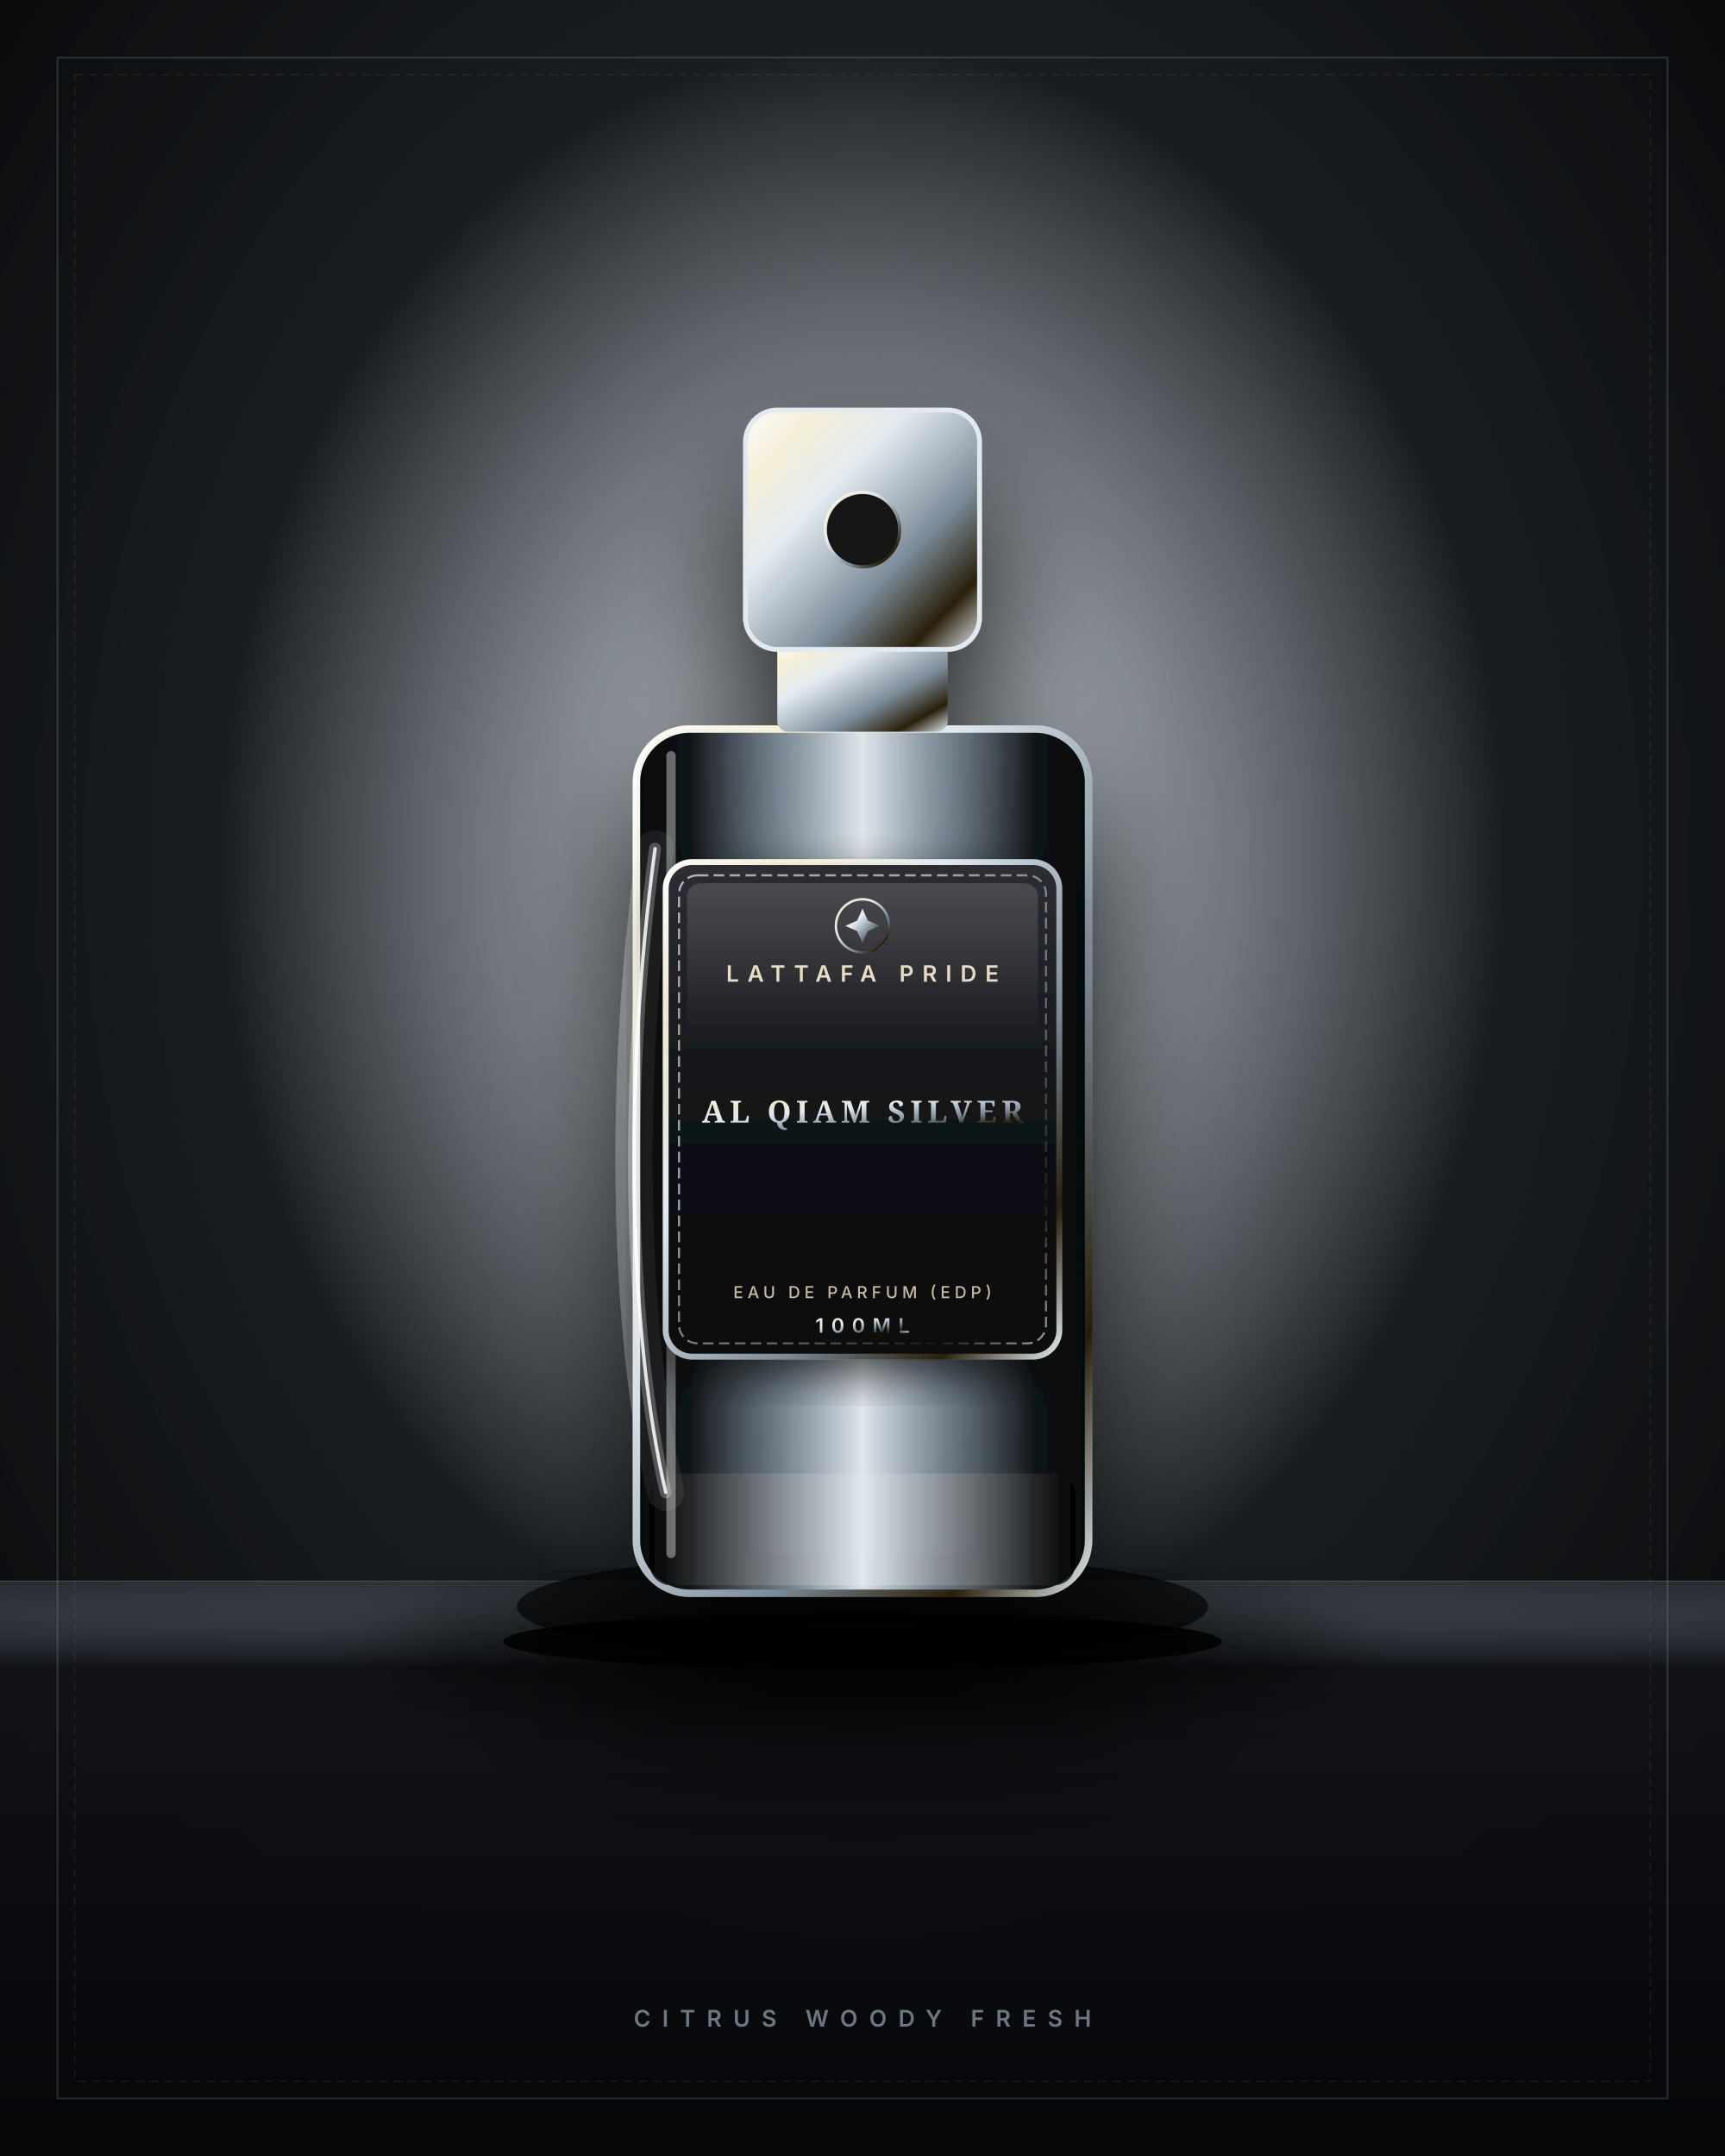
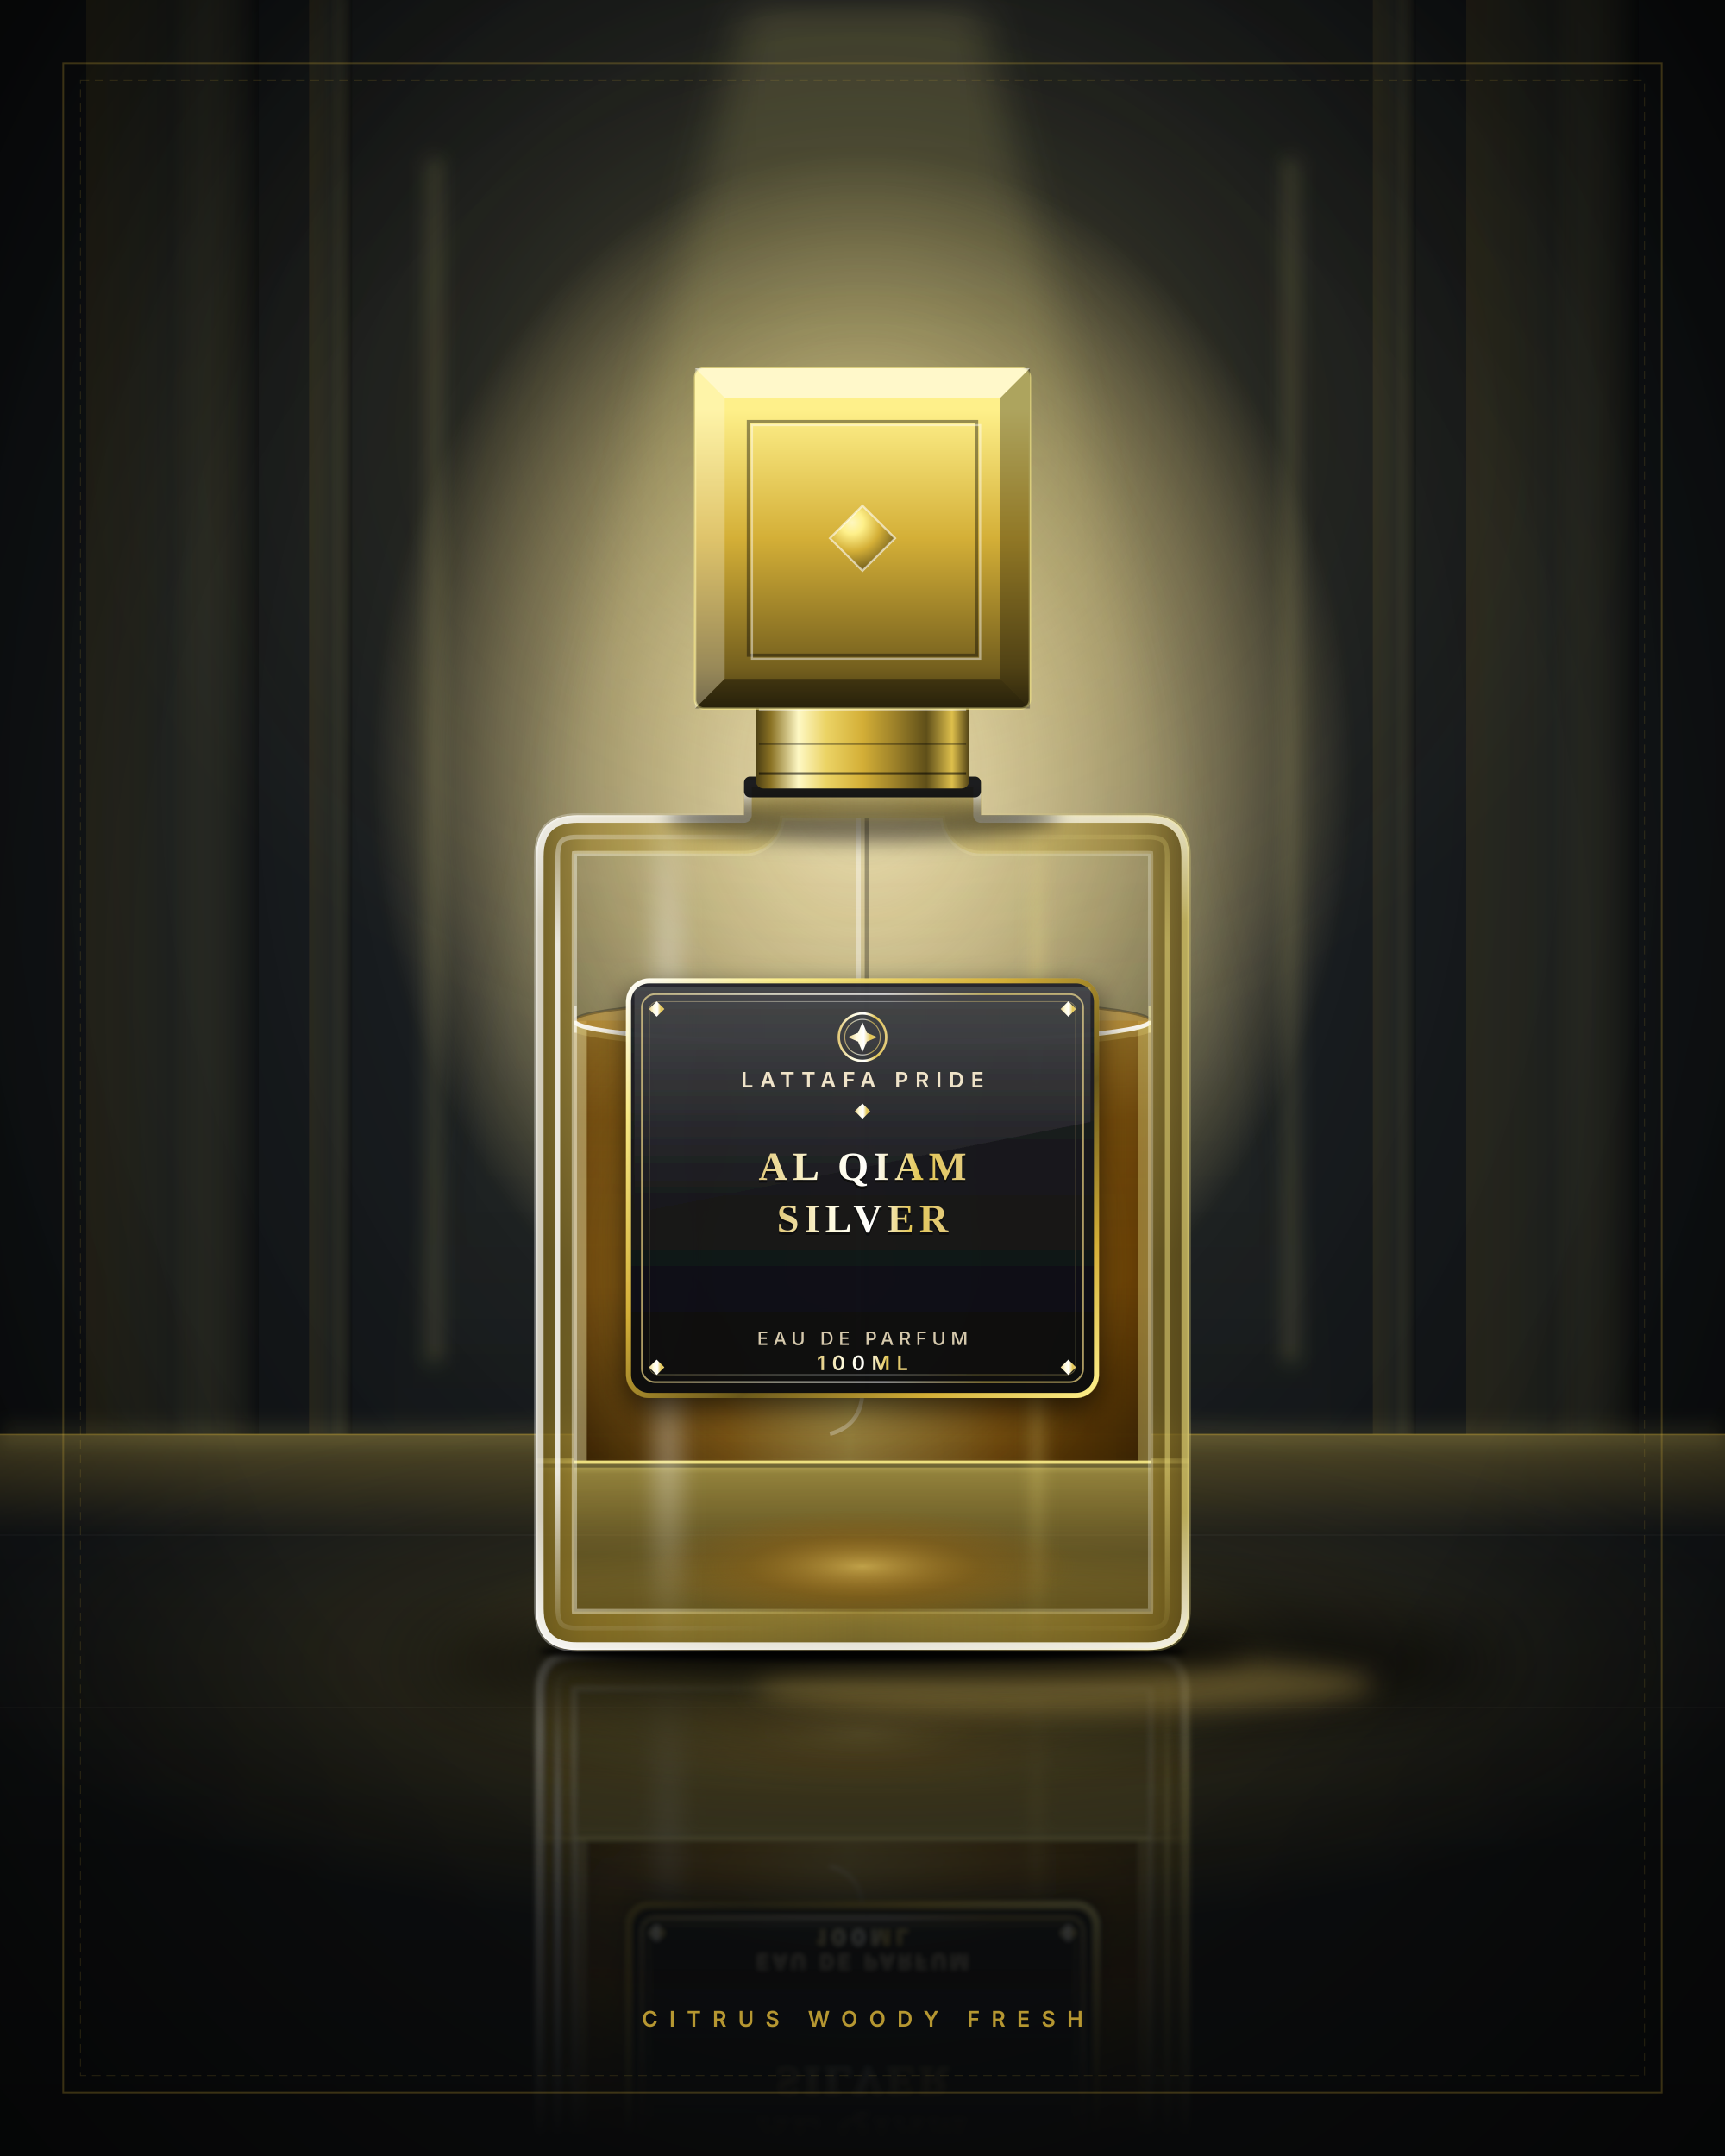
- <svg xmlns="http://www.w3.org/2000/svg" viewBox="0 0 1200 1500" width="1200" height="1500">
+ <svg xmlns="http://www.w3.org/2000/svg" xmlns:xlink="http://www.w3.org/1999/xlink" viewBox="0 0 1200 1500" width="1200" height="1500">
  <defs>
-     <radialGradient id="ambG" cx="50%" cy="40%" r="68%">
-       <stop offset="0%" stop-color="#7b8b98" stop-opacity="0.36" />
-       <stop offset="55%" stop-color="#111518" stop-opacity="0.96" />
-       <stop offset="100%" stop-color="#08080a" />
+     <radialGradient id="ambG" cx="50%" cy="36%" r="72%">
+       <stop offset="0" stop-color="#d4af37" stop-opacity="0.26" />
+       <stop offset="0.4" stop-color="#111518" stop-opacity="0.97" />
+       <stop offset="1" stop-color="#050607" stop-opacity="1.0" />
    </radialGradient>
    <linearGradient id="pedestalG" x1="0%" y1="0%" x2="0%" y2="100%">
-       <stop offset="0%" stop-color="#7b8b98" stop-opacity="0.22" />
-       <stop offset="15%" stop-color="#121317" stop-opacity="0.95" />
-       <stop offset="100%" stop-color="#050608" />
-     </linearGradient>
+       <stop offset="0" stop-color="#d4af37" stop-opacity="0.22" />
+       <stop offset="0.2" stop-color="#080a0c" stop-opacity="0.95" />
+       <stop offset="1" stop-color="#050607" stop-opacity="1.0" />
+     </linearGradient>
+     <radialGradient id="spotG" cx="50%" cy="30%" r="46%">
+       <stop offset="0" stop-color="#fef08a" stop-opacity="0.22" />
+       <stop offset="0.55" stop-color="#d4af37" stop-opacity="0.06" />
+       <stop offset="1" stop-color="#d4af37" stop-opacity="0" />
+     </radialGradient>
+     <linearGradient id="floorG" gradientUnits="userSpaceOnUse" x1="0" y1="998.0" x2="0" y2="1500">
+       <stop offset="0" stop-color="#4c4321" stop-opacity="0.98" />
+       <stop offset="0.14" stop-color="#0c0f11" stop-opacity="1" />
+       <stop offset="0.6" stop-color="#060809" stop-opacity="1" />
+       <stop offset="1" stop-color="#050607" stop-opacity="1.0" />
+     </linearGradient>
+     <radialGradient id="poolG" cx="50%" cy="50%" r="50%">
+       <stop offset="0" stop-color="#fef08a" stop-opacity="0.34" />
+       <stop offset="0.5" stop-color="#d4af37" stop-opacity="0.1" />
+       <stop offset="1" stop-color="#d4af37" stop-opacity="0" />
+     </radialGradient>
+     <linearGradient id="shaftG" x1="0%" y1="0%" x2="0%" y2="100%">
+       <stop offset="0" stop-color="#fef08a" stop-opacity="0.16" />
+       <stop offset="1" stop-color="#fef08a" stop-opacity="0" />
+     </linearGradient>
+     <linearGradient id="silkG" x1="0%" y1="0%" x2="100%" y2="0%">
+       <stop offset="0" stop-color="#d4af37" stop-opacity="0" />
+       <stop offset="0.35" stop-color="#fef08a" stop-opacity="0.16" />
+       <stop offset="0.65" stop-color="#d4af37" stop-opacity="0.1" />
+       <stop offset="1" stop-color="#d4af37" stop-opacity="0" />
+     </linearGradient>
+     <linearGradient id="pilasterG" x1="0%" y1="0%" x2="100%" y2="0%">
+       <stop offset="0" stop-color="#d4af37" stop-opacity="0.1" />
+       <stop offset="0.5" stop-color="#fef08a" stop-opacity="0.05" />
+       <stop offset="1" stop-color="#000000" stop-opacity="0.25" />
+     </linearGradient>
+     <radialGradient id="nicheG" cx="50%" cy="62%" r="62%">
+       <stop offset="0" stop-color="#d4af37" stop-opacity="0.34" />
+       <stop offset="0.6" stop-color="#d4af37" stop-opacity="0.08" />
+       <stop offset="1" stop-color="#111518" stop-opacity="0" />
+     </radialGradient>
+     <radialGradient id="latticeFadeG" cx="50%" cy="46%" r="64%">
+       <stop offset="0.35" stop-color="#000000" />
+       <stop offset="1" stop-color="#ffffff" />
+     </radialGradient>
+     <mask id="latticeMask" maskUnits="userSpaceOnUse" x="0" y="0" width="1200" height="998.0">
+       <rect width="1200" height="998.0" fill="url(#latticeFadeG)" />
+     </mask>
+     <pattern id="latticeP" width="64" height="64" patternUnits="userSpaceOnUse">
+       <path d="M32,2 L62,32 L32,62 L2,32 Z" fill="none" stroke="#e9d060" stroke-width="0.9" />
+       <circle cx="32" cy="32" r="9" fill="none" stroke="#e9d060" stroke-width="0.7" />
+       <path d="M32,23 L35,29 L41,32 L35,35 L32,41 L29,35 L23,32 L29,29 Z" fill="none" stroke="#e9d060" stroke-width="0.6" />
+     </pattern>
+     <filter id="blur30" filterUnits="userSpaceOnUse" x="0" y="0" width="1200" height="1100">
+       <feGaussianBlur stdDeviation="26" />
+     </filter>
+     <filter id="blur14" filterUnits="userSpaceOnUse" x="0" y="0" width="1200" height="1100">
+       <feGaussianBlur stdDeviation="14" />
+     </filter>
+     <filter id="blur6" filterUnits="userSpaceOnUse" x="0" y="0" width="1200" height="1100">
+       <feGaussianBlur stdDeviation="6" />
+     </filter>
    <linearGradient id="metalG" x1="0%" y1="0%" x2="100%" y2="100%">
-       <stop offset="0%" stop-color="#ffffff" stop-opacity="0.98" />
-       <stop offset="16%" stop-color="#fff8df" stop-opacity="0.92" />
-       <stop offset="35%" stop-color="#e2eaf0" />
-       <stop offset="65%" stop-color="#7b8b98" />
-       <stop offset="85%" stop-color="#2a1f0a" />
-       <stop offset="100%" stop-color="#e2eaf0" />
-     </linearGradient>
-     <linearGradient id="bodyG" x1="0%" y1="0%" x2="100%" y2="0%">
-       <stop offset="0%" stop-color="#050609" />
-       <stop offset="12%" stop-color="#111518" />
-       <stop offset="32%" stop-color="#7b8b98" stop-opacity="0.82" />
-       <stop offset="50%" stop-color="#e2eaf0" stop-opacity="0.96" />
-       <stop offset="68%" stop-color="#7b8b98" stop-opacity="0.82" />
-       <stop offset="88%" stop-color="#111518" />
-       <stop offset="100%" stop-color="#050609" />
-     </linearGradient>
-     <linearGradient id="baseG" x1="0%" y1="0%" x2="100%" y2="0%">
-       <stop offset="0%" stop-color="#000000" stop-opacity="0.85" />
-       <stop offset="50%" stop-color="#e2eaf0" stop-opacity="0.8" />
-       <stop offset="100%" stop-color="#000000" stop-opacity="0.85" />
-     </linearGradient>
-     <linearGradient id="labelG" x1="0%" y1="0%" x2="0%" y2="100%">
-       <stop offset="0%" stop-color="#2e2e34" />
-       <stop offset="50%" stop-color="#121317" />
-       <stop offset="100%" stop-color="#07080a" />
-     </linearGradient>
-     <linearGradient id="labelSheen" x1="0%" y1="0%" x2="0%" y2="100%">
-       <stop offset="0%" stop-color="#ffffff" stop-opacity="0.8" />
-       <stop offset="100%" stop-color="#ffffff" stop-opacity="0" />
-     </linearGradient>
-     <filter id="softShadow" x="-20%" y="-20%" width="140%" height="140%">
-       <feGaussianBlur stdDeviation="24" />
+       <stop offset="0" stop-color="#ffffff" stop-opacity="0.98" />
+       <stop offset="0.16" stop-color="#fef08a" stop-opacity="0.94" />
+       <stop offset="0.4" stop-color="#d4af37" stop-opacity="1.0" />
+       <stop offset="0.62" stop-color="#6a581c" stop-opacity="1.0" />
+       <stop offset="0.82" stop-color="#d4af37" stop-opacity="1.0" />
+       <stop offset="1" stop-color="#fef08a" stop-opacity="1.0" />
+     </linearGradient>
+     <linearGradient id="capMetalG" x1="0%" y1="0%" x2="100%" y2="0%">
+       <stop offset="0" stop-color="#4a3d13" stop-opacity="1.0" />
+       <stop offset="0.07" stop-color="#8a7224" stop-opacity="1.0" />
+       <stop offset="0.2" stop-color="#fef8c4" stop-opacity="1.0" />
+       <stop offset="0.33" stop-color="#ebd365" stop-opacity="1.0" />
+       <stop offset="0.5" stop-color="#d4af37" stop-opacity="1.0" />
+       <stop offset="0.66" stop-color="#997e28" stop-opacity="1.0" />
+       <stop offset="0.8" stop-color="#5f4f19" stop-opacity="1.0" />
+       <stop offset="0.92" stop-color="#debf4c" stop-opacity="1.0" />
+       <stop offset="1" stop-color="#514215" stop-opacity="1.0" />
+     </linearGradient>
+     <linearGradient id="capMetalV" x1="0%" y1="0%" x2="0%" y2="100%">
+       <stop offset="0" stop-color="#fef08a" stop-opacity="1.0" />
+       <stop offset="0.12" stop-color="#fef08a" stop-opacity="1.0" />
+       <stop offset="0.5" stop-color="#d4af37" stop-opacity="1.0" />
+       <stop offset="0.88" stop-color="#75601e" stop-opacity="1.0" />
+       <stop offset="1" stop-color="#403510" stop-opacity="1.0" />
+     </linearGradient>
+     <radialGradient id="capLacquerG" cx="34%" cy="26%" r="88%">
+       <stop offset="0" stop-color="#fef7bf" stop-opacity="1.0" />
+       <stop offset="0.2" stop-color="#fef08a" stop-opacity="1.0" />
+       <stop offset="0.5" stop-color="#d4af37" stop-opacity="1.0" />
+       <stop offset="1" stop-color="#483c13" stop-opacity="1.0" />
+     </radialGradient>
+     <linearGradient id="capGlassG" x1="0%" y1="0%" x2="100%" y2="100%">
+       <stop offset="0" stop-color="#ffffff" stop-opacity="0.6" />
+       <stop offset="0.3" stop-color="#e9d060" stop-opacity="0.55" />
+       <stop offset="0.62" stop-color="#d4af37" stop-opacity="0.66" />
+       <stop offset="1" stop-color="#6a581c" stop-opacity="0.8" />
+     </linearGradient>
+     <radialGradient id="capTopG" cx="50%" cy="45%" r="60%">
+       <stop offset="0" stop-color="#fef8c4" stop-opacity="1.0" />
+       <stop offset="1" stop-color="#e5c958" stop-opacity="1.0" />
+     </radialGradient>
+     <radialGradient id="glossSpecG" cx="50%" cy="50%" r="50%">
+       <stop offset="0" stop-color="#ffffff" stop-opacity="0.92" />
+       <stop offset="1" stop-color="#ffffff" stop-opacity="0" />
+     </radialGradient>
+     <linearGradient id="foilG" x1="0%" y1="0%" x2="100%" y2="0%">
+       <stop offset="0" stop-color="#e3cb7d" stop-opacity="1.0" />
+       <stop offset="0.3" stop-color="#fffbde" stop-opacity="1.0" />
+       <stop offset="0.55" stop-color="#ffffff" stop-opacity="1.0" />
+       <stop offset="0.78" stop-color="#e3c654" stop-opacity="1.0" />
+       <stop offset="1" stop-color="#e3cb7d" stop-opacity="1.0" />
+     </linearGradient>
+     <linearGradient id="plateSheenG" x1="0%" y1="0%" x2="0%" y2="100%">
+       <stop offset="0" stop-color="#ffffff" stop-opacity="0.15" />
+       <stop offset="1" stop-color="#ffffff" stop-opacity="0" />
+     </linearGradient>
+     <linearGradient id="cartoucheG" x1="0%" y1="0%" x2="0%" y2="100%">
+       <stop offset="0" stop-color="#23252a" stop-opacity="0.96" />
+       <stop offset="0.5" stop-color="#15161a" stop-opacity="0.96" />
+       <stop offset="1" stop-color="#08090b" stop-opacity="0.97" />
+     </linearGradient>
+     <linearGradient id="glassG" x1="0%" y1="0%" x2="100%" y2="0%">
+       <stop offset="0" stop-color="#050608" stop-opacity="0.95" />
+       <stop offset="0.14" stop-color="#111518" stop-opacity="0.85" />
+       <stop offset="0.35" stop-color="#d4af37" stop-opacity="0.55" />
+       <stop offset="0.5" stop-color="#fef08a" stop-opacity="0.75" />
+       <stop offset="0.65" stop-color="#d4af37" stop-opacity="0.55" />
+       <stop offset="0.86" stop-color="#111518" stop-opacity="0.85" />
+       <stop offset="1" stop-color="#050608" stop-opacity="0.95" />
+     </linearGradient>
+     <linearGradient id="iceBaseG" x1="0%" y1="0%" x2="100%" y2="0%">
+       <stop offset="0" stop-color="#000000" stop-opacity="0.95" />
+       <stop offset="0.25" stop-color="#d4af37" stop-opacity="0.6" />
+       <stop offset="0.5" stop-color="#fef08a" stop-opacity="0.85" />
+       <stop offset="0.75" stop-color="#d4af37" stop-opacity="0.6" />
+       <stop offset="1" stop-color="#000000" stop-opacity="0.95" />
+     </linearGradient>
+     <linearGradient id="liquidG" x1="0%" y1="0%" x2="100%" y2="0%">
+       <stop offset="0" stop-color="#0a0502" stop-opacity="0.92" />
+       <stop offset="0.2" stop-color="#a16207" stop-opacity="0.88" />
+       <stop offset="0.5" stop-color="#fef08a" stop-opacity="0.98" />
+       <stop offset="0.8" stop-color="#a16207" stop-opacity="0.88" />
+       <stop offset="1" stop-color="#0a0502" stop-opacity="0.92" />
+     </linearGradient>
+     <linearGradient id="liquidMeniscusG" x1="0%" y1="0%" x2="100%" y2="0%">
+       <stop offset="0" stop-color="#a16207" stop-opacity="0.4" />
+       <stop offset="0.5" stop-color="#ffffff" stop-opacity="0.9" />
+       <stop offset="1" stop-color="#a16207" stop-opacity="0.4" />
+     </linearGradient>
+     <linearGradient id="capG" x1="0%" y1="0%" x2="100%" y2="100%">
+       <stop offset="0" stop-color="#fef08a" stop-opacity="1.0" />
+       <stop offset="0.35" stop-color="#d4af37" stop-opacity="1.0" />
+       <stop offset="0.7" stop-color="#111518" stop-opacity="1.0" />
+       <stop offset="1" stop-color="#d4af37" stop-opacity="1.0" />
+     </linearGradient>
+     <linearGradient id="reflFadeG" gradientUnits="userSpaceOnUse" x1="0" y1="1148.0" x2="0" y2="1488.0">
+       <stop offset="0" stop-color="#ffffff" />
+       <stop offset="1" stop-color="#000000" />
+     </linearGradient>
+     <mask id="reflMask" maskUnits="userSpaceOnUse" x="0" y="1146.0" width="1200" height="354.0">
+       <rect x="0" y="1146.0" width="1200" height="400" fill="url(#reflFadeG)" />
+     </mask>
+     <radialGradient id="vignetteG" cx="50%" cy="46%" r="76%">
+       <stop offset="0.55" stop-color="#000000" stop-opacity="0" />
+       <stop offset="1" stop-color="#000000" stop-opacity="0.58" />
+     </radialGradient>
+     <filter id="softContact" x="-20%" y="-20%" width="140%" height="140%">
+       <feGaussianBlur stdDeviation="22" />
+     </filter>
+     <filter id="shBlur22" filterUnits="userSpaceOnUse" x="0" y="988.0" width="1200" height="400">
+       <feGaussianBlur stdDeviation="22" />
+     </filter>
+     <filter id="shBlur10" filterUnits="userSpaceOnUse" x="0" y="1048.0" width="1200" height="260">
+       <feGaussianBlur stdDeviation="9" />
+     </filter>
+     <filter id="shBlur2" filterUnits="userSpaceOnUse" x="0" y="1108.0" width="1200" height="100">
+       <feGaussianBlur stdDeviation="2" />
+     </filter>
+     <filter id="reflBlur" filterUnits="userSpaceOnUse" x="0" y="1146.0" width="1200" height="360">
+       <feGaussianBlur stdDeviation="1.7" />
+     </filter>
+     <filter id="plaqueDrop" x="-15%" y="-15%" width="130%" height="130%">
+       <feDropShadow dx="0" dy="4" stdDeviation="5" flood-color="#000000" flood-opacity="0.7" />
    </filter>
    <filter id="flaconShadow" x="-30%" y="-20%" width="160%" height="150%">
-       <feDropShadow dx="0" dy="28" stdDeviation="26" flood-color="#000000" flood-opacity="0.85" />
-     </filter>
-     <filter id="plaqueShadow" x="-10%" y="-10%" width="120%" height="120%">
-       <feDropShadow dx="0" dy="6" stdDeviation="8" flood-color="#000000" flood-opacity="0.65" />
-     </filter>
+       <feDropShadow dx="0" dy="26" stdDeviation="24" flood-color="#000000" flood-opacity="0.85" />
+     </filter>
+     <g id="bottleArt">
+       <defs>
+         <clipPath id="bottleClip">
+           <path d="M-40.0,-104.0 L40.0,-104.0 L40.0,-92.0 L96.3,-92.0 Q110.3,-92.0 110.3,-78.0 L110.3,176.0 Q110.3,190.0 96.3,190.0 L-96.3,190.0 Q-110.3,190.0 -110.3,176.0 L-110.3,-78.0 Q-110.3,-92.0 -96.3,-92.0 L-40.0,-92.0 L-40.0,-104.0 Z" />
+         </clipPath>
+         <mask id="cavMask" maskUnits="userSpaceOnUse" x="-230" y="-320" width="460" height="580">
+           <path d="M-40.0,-104.0 L40.0,-104.0 L40.0,-92.0 L96.3,-92.0 Q110.3,-92.0 110.3,-78.0 L110.3,176.0 Q110.3,190.0 96.3,190.0 L-96.3,190.0 Q-110.3,190.0 -110.3,176.0 L-110.3,-78.0 Q-110.3,-92.0 -96.3,-92.0 L-40.0,-92.0 L-40.0,-104.0 Z" fill="#ffffff" />
+           <path d="M-40.0,-104.0 L40.0,-104.0 L40.0,-92.0 L96.3,-92.0 Q110.3,-92.0 110.3,-78.0 L110.3,176.0 Q110.3,190.0 96.3,190.0 L-96.3,190.0 Q-110.3,190.0 -110.3,176.0 L-110.3,-78.0 Q-110.3,-92.0 -96.3,-92.0 L-40.0,-92.0 L-40.0,-104.0 Z" fill="none" stroke="#000000" stroke-width="26.00" stroke-linejoin="round" />
+           <rect x="-230" y="126.0" width="460" height="94.0" fill="#000000" />
+         </mask>
+         <mask id="bandRim" maskUnits="userSpaceOnUse" x="-230" y="-320" width="460" height="580">
+           <path d="M-40.0,-104.0 L40.0,-104.0 L40.0,-92.0 L96.3,-92.0 Q110.3,-92.0 110.3,-78.0 L110.3,176.0 Q110.3,190.0 96.3,190.0 L-96.3,190.0 Q-110.3,190.0 -110.3,176.0 L-110.3,-78.0 Q-110.3,-92.0 -96.3,-92.0 L-40.0,-92.0 L-40.0,-104.0 Z" fill="none" stroke="#ffffff" stroke-width="5.20" stroke-linejoin="round" />
+         </mask>
+         <mask id="bandSpec" maskUnits="userSpaceOnUse" x="-230" y="-320" width="460" height="580">
+           <path d="M-40.0,-104.0 L40.0,-104.0 L40.0,-92.0 L96.3,-92.0 Q110.3,-92.0 110.3,-78.0 L110.3,176.0 Q110.3,190.0 96.3,190.0 L-96.3,190.0 Q-110.3,190.0 -110.3,176.0 L-110.3,-78.0 Q-110.3,-92.0 -96.3,-92.0 L-40.0,-92.0 L-40.0,-104.0 Z" fill="none" stroke="#ffffff" stroke-width="16.40" stroke-linejoin="round" />
+           <path d="M-40.0,-104.0 L40.0,-104.0 L40.0,-92.0 L96.3,-92.0 Q110.3,-92.0 110.3,-78.0 L110.3,176.0 Q110.3,190.0 96.3,190.0 L-96.3,190.0 Q-110.3,190.0 -110.3,176.0 L-110.3,-78.0 Q-110.3,-92.0 -96.3,-92.0 L-40.0,-92.0 L-40.0,-104.0 Z" fill="none" stroke="#000000" stroke-width="13.20" stroke-linejoin="round" />
+         </mask>
+         <mask id="bandWall" maskUnits="userSpaceOnUse" x="-230" y="-320" width="460" height="580">
+           <path d="M-40.0,-104.0 L40.0,-104.0 L40.0,-92.0 L96.3,-92.0 Q110.3,-92.0 110.3,-78.0 L110.3,176.0 Q110.3,190.0 96.3,190.0 L-96.3,190.0 Q-110.3,190.0 -110.3,176.0 L-110.3,-78.0 Q-110.3,-92.0 -96.3,-92.0 L-40.0,-92.0 L-40.0,-104.0 Z" fill="none" stroke="#ffffff" stroke-width="27.80" stroke-linejoin="round" />
+           <path d="M-40.0,-104.0 L40.0,-104.0 L40.0,-92.0 L96.3,-92.0 Q110.3,-92.0 110.3,-78.0 L110.3,176.0 Q110.3,190.0 96.3,190.0 L-96.3,190.0 Q-110.3,190.0 -110.3,176.0 L-110.3,-78.0 Q-110.3,-92.0 -96.3,-92.0 L-40.0,-92.0 L-40.0,-104.0 Z" fill="none" stroke="#000000" stroke-width="24.20" stroke-linejoin="round" />
+         </mask>
+         <mask id="bandLiq" maskUnits="userSpaceOnUse" x="-230" y="-320" width="460" height="580">
+           <path d="M-40.0,-104.0 L40.0,-104.0 L40.0,-92.0 L96.3,-92.0 Q110.3,-92.0 110.3,-78.0 L110.3,176.0 Q110.3,190.0 96.3,190.0 L-96.3,190.0 Q-110.3,190.0 -110.3,176.0 L-110.3,-78.0 Q-110.3,-92.0 -96.3,-92.0 L-40.0,-92.0 L-40.0,-104.0 Z" fill="none" stroke="#ffffff" stroke-width="34.40" stroke-linejoin="round" />
+           <path d="M-40.0,-104.0 L40.0,-104.0 L40.0,-92.0 L96.3,-92.0 Q110.3,-92.0 110.3,-78.0 L110.3,176.0 Q110.3,190.0 96.3,190.0 L-96.3,190.0 Q-110.3,190.0 -110.3,176.0 L-110.3,-78.0 Q-110.3,-92.0 -96.3,-92.0 L-40.0,-92.0 L-40.0,-104.0 Z" fill="none" stroke="#000000" stroke-width="26.00" stroke-linejoin="round" />
+         </mask>
+         <mask id="bandInlay" maskUnits="userSpaceOnUse" x="-230" y="-320" width="460" height="580">
+           <path d="M-40.0,-104.0 L40.0,-104.0 L40.0,-92.0 L96.3,-92.0 Q110.3,-92.0 110.3,-78.0 L110.3,176.0 Q110.3,190.0 96.3,190.0 L-96.3,190.0 Q-110.3,190.0 -110.3,176.0 L-110.3,-78.0 Q-110.3,-92.0 -96.3,-92.0 L-40.0,-92.0 L-40.0,-104.0 Z" fill="none" stroke="#ffffff" stroke-width="27.80" stroke-linejoin="round" />
+           <path d="M-40.0,-104.0 L40.0,-104.0 L40.0,-92.0 L96.3,-92.0 Q110.3,-92.0 110.3,-78.0 L110.3,176.0 Q110.3,190.0 96.3,190.0 L-96.3,190.0 Q-110.3,190.0 -110.3,176.0 L-110.3,-78.0 Q-110.3,-92.0 -96.3,-92.0 L-40.0,-92.0 L-40.0,-104.0 Z" fill="none" stroke="#000000" stroke-width="25.20" stroke-linejoin="round" />
+         </mask>
+         <mask id="vFade" maskUnits="userSpaceOnUse" x="-230" y="-320" width="460" height="580">
+           <rect x="-230" y="-320" width="460" height="580" fill="url(#vFadeG)" />
+         </mask>
+         <linearGradient id="vFadeG" gradientUnits="userSpaceOnUse" x1="0" y1="-108" x2="0" y2="190.0">
+           <stop offset="0" stop-color="#000000" />
+           <stop offset="0.2" stop-color="#ffffff" />
+           <stop offset="0.8" stop-color="#ffffff" />
+           <stop offset="1" stop-color="#000000" />
+         </linearGradient>
+         <linearGradient id="glassBackG" gradientUnits="userSpaceOnUse" x1="0" y1="-104" x2="0" y2="190.0">
+           <stop offset="0" stop-color="#e9d060" stop-opacity="0.05" />
+           <stop offset="0.55" stop-color="#d4af37" stop-opacity="0.1" />
+           <stop offset="1" stop-color="#7f6921" stop-opacity="0.3" />
+         </linearGradient>
+         <linearGradient id="frostG" gradientUnits="userSpaceOnUse" x1="-114.265" y1="0" x2="114.265" y2="0">
+           <stop offset="0" stop-color="#b4952f" stop-opacity="0.55" />
+           <stop offset="0.22" stop-color="#fef5b3" stop-opacity="0.32" />
+           <stop offset="0.5" stop-color="#fff9d0" stop-opacity="0.38" />
+           <stop offset="0.8" stop-color="#e5c958" stop-opacity="0.34" />
+           <stop offset="1" stop-color="#947a26" stop-opacity="0.6" />
+         </linearGradient>
+         <linearGradient id="wallG" gradientUnits="userSpaceOnUse" x1="-114.265" y1="0" x2="114.265" y2="0">
+           <stop offset="0" stop-color="#5f4f19" stop-opacity="0.86" />
+           <stop offset="0.1" stop-color="#9f8329" stop-opacity="0.56" />
+           <stop offset="0.5" stop-color="#e9d060" stop-opacity="0.26" />
+           <stop offset="0.9" stop-color="#947a26" stop-opacity="0.56" />
+           <stop offset="1" stop-color="#514215" stop-opacity="0.88" />
+         </linearGradient>
+         <linearGradient id="slabG" gradientUnits="userSpaceOnUse" x1="0" y1="126.0" x2="0" y2="190.0">
+           <stop offset="0" stop-color="#fef08a" stop-opacity="0.62" />
+           <stop offset="0.07" stop-color="#e9d060" stop-opacity="0.4" />
+           <stop offset="0.5" stop-color="#d4af37" stop-opacity="0.22" />
+           <stop offset="1" stop-color="#554616" stop-opacity="0.62" />
+         </linearGradient>
+         <radialGradient id="slabGlowG" cx="50%" cy="50%" r="50%">
+           <stop offset="0" stop-color="#d7b453" stop-opacity="0.78" />
+           <stop offset="0.55" stop-color="#a16207" stop-opacity="0.28" />
+           <stop offset="1" stop-color="#a16207" stop-opacity="0" />
+         </radialGradient>
+         <linearGradient id="liquidBodyG" gradientUnits="userSpaceOnUse" x1="-114.265" y1="0" x2="114.265" y2="0">
+           <stop offset="0" stop-color="#2a1902" stop-opacity="0.96" />
+           <stop offset="0.1" stop-color="#643d04" stop-opacity="0.93" />
+           <stop offset="0.3" stop-color="#a16207" stop-opacity="0.88" />
+           <stop offset="0.48" stop-color="#d7b453" stop-opacity="0.86" />
+           <stop offset="0.7" stop-color="#a16207" stop-opacity="0.88" />
+           <stop offset="0.9" stop-color="#643d04" stop-opacity="0.93" />
+           <stop offset="1" stop-color="#2a1902" stop-opacity="0.96" />
+         </linearGradient>
+         <linearGradient id="liquidDepthG" gradientUnits="userSpaceOnUse" x1="0" y1="-22.5" x2="0" y2="126.0">
+           <stop offset="0" stop-color="#fef08a" stop-opacity="0.22" />
+           <stop offset="0.22" stop-color="#fef08a" stop-opacity="0.04" />
+           <stop offset="0.6" stop-color="#000000" stop-opacity="0.0" />
+           <stop offset="1" stop-color="#000000" stop-opacity="0.42" />
+         </linearGradient>
+         <radialGradient id="liquidGlowG" gradientUnits="userSpaceOnUse" cx="-13.2" cy="59.8" r="104.8">
+           <stop offset="0" stop-color="#fef08a" stop-opacity="0.52" />
+           <stop offset="0.55" stop-color="#fef08a" stop-opacity="0.13" />
+           <stop offset="1" stop-color="#fef08a" stop-opacity="0" />
+         </radialGradient>
+         <linearGradient id="liquidSurfG" x1="0%" y1="0%" x2="100%" y2="0%">
+           <stop offset="0" stop-color="#c19234" stop-opacity="0.62" />
+           <stop offset="0.45" stop-color="#fff8ca" stop-opacity="0.96" />
+           <stop offset="1" stop-color="#c19234" stop-opacity="0.62" />
+         </linearGradient>
+         <linearGradient id="liquidEdgeG" gradientUnits="userSpaceOnUse" x1="-114.265" y1="0" x2="114.265" y2="0">
+           <stop offset="0" stop-color="#ffffff" stop-opacity="0.55" />
+           <stop offset="0.14" stop-color="#fef08a" stop-opacity="0.32" />
+           <stop offset="0.3" stop-color="#fef08a" stop-opacity="0.0" />
+           <stop offset="0.7" stop-color="#fef08a" stop-opacity="0.0" />
+           <stop offset="0.88" stop-color="#fef08a" stop-opacity="0.28" />
+           <stop offset="1" stop-color="#fef08a" stop-opacity="0.5" />
+         </linearGradient>
+         <linearGradient id="rimG" gradientUnits="userSpaceOnUse" x1="-114.265" y1="0" x2="114.265" y2="0">
+           <stop offset="0" stop-color="#ffffff" stop-opacity="0.78" />
+           <stop offset="0.1" stop-color="#ffffff" stop-opacity="0.42" />
+           <stop offset="0.3" stop-color="#ffffff" stop-opacity="0.08" />
+           <stop offset="0.55" stop-color="#fef08a" stop-opacity="0.05" />
+           <stop offset="0.86" stop-color="#fef08a" stop-opacity="0.26" />
+           <stop offset="1" stop-color="#fef08a" stop-opacity="0.6" />
+         </linearGradient>
+         <linearGradient id="specG" gradientUnits="userSpaceOnUse" x1="-114.265" y1="0" x2="114.265" y2="0">
+           <stop offset="0" stop-color="#ffffff" stop-opacity="0.95" />
+           <stop offset="0.2" stop-color="#ffffff" stop-opacity="0.5" />
+           <stop offset="0.38" stop-color="#ffffff" stop-opacity="0.0" />
+           <stop offset="0.62" stop-color="#ffffff" stop-opacity="0.0" />
+           <stop offset="0.84" stop-color="#fef08a" stop-opacity="0.26" />
+           <stop offset="1" stop-color="#fef08a" stop-opacity="0.55" />
+         </linearGradient>
+         <linearGradient id="innerEdgeG" gradientUnits="userSpaceOnUse" x1="-114.265" y1="0" x2="114.265" y2="0">
+           <stop offset="0" stop-color="#ffffff" stop-opacity="0.48" />
+           <stop offset="0.5" stop-color="#fef08a" stop-opacity="0.12" />
+           <stop offset="1" stop-color="#ffffff" stop-opacity="0.3" />
+         </linearGradient>
+         <linearGradient id="topLightG" gradientUnits="userSpaceOnUse" x1="0" y1="-108" x2="0" y2="-56">
+           <stop offset="0" stop-color="#ffffff" stop-opacity="0.95" />
+           <stop offset="1" stop-color="#ffffff" stop-opacity="0" />
+         </linearGradient>
+         <linearGradient id="baseLightG" gradientUnits="userSpaceOnUse" x1="0" y1="144.0" x2="0" y2="190.0">
+           <stop offset="0" stop-color="#ffffff" stop-opacity="0" />
+           <stop offset="1" stop-color="#ffffff" stop-opacity="0.85" />
+         </linearGradient>
+         <linearGradient id="softLeftG" x1="0%" y1="0%" x2="100%" y2="0%">
+           <stop offset="0" stop-color="#ffffff" stop-opacity="0" />
+           <stop offset="0.5" stop-color="#ffffff" stop-opacity="0.3" />
+           <stop offset="1" stop-color="#ffffff" stop-opacity="0" />
+         </linearGradient>
+         <linearGradient id="softRightG" x1="0%" y1="0%" x2="100%" y2="0%">
+           <stop offset="0" stop-color="#fef08a" stop-opacity="0" />
+           <stop offset="0.5" stop-color="#fef08a" stop-opacity="0.26" />
+           <stop offset="1" stop-color="#fef08a" stop-opacity="0" />
+         </linearGradient>
+         <radialGradient id="pearlG" cx="35%" cy="30%" r="70%">
+           <stop offset="0" stop-color="#ffffff" stop-opacity="0.34" />
+           <stop offset="0.5" stop-color="#fef8c4" stop-opacity="0.12" />
+           <stop offset="1" stop-color="#ffffff" stop-opacity="0" />
+         </radialGradient>
+         <linearGradient id="leatherG" x1="0%" y1="0%" x2="100%" y2="0%">
+           <stop offset="0" stop-color="#1f0f07" stop-opacity="1.0" />
+           <stop offset="0.18" stop-color="#4a2a16" stop-opacity="1.0" />
+           <stop offset="0.4" stop-color="#7a4a28" stop-opacity="1.0" />
+           <stop offset="0.6" stop-color="#5a321a" stop-opacity="1.0" />
+           <stop offset="0.85" stop-color="#2b160a" stop-opacity="1.0" />
+           <stop offset="1" stop-color="#170b05" stop-opacity="1.0" />
+         </linearGradient>
+         <filter id="hlBlur" x="-80%" y="-5%" width="260%" height="110%">
+           <feGaussianBlur stdDeviation="2.4" />
+         </filter>
+         <filter id="capShadowBlur" x="-40%" y="-200%" width="180%" height="500%">
+           <feGaussianBlur stdDeviation="3.2" />
+         </filter>
+       </defs>
+       <path d="M-40.0,-104.0 L40.0,-104.0 L40.0,-92.0 L96.3,-92.0 Q110.3,-92.0 110.3,-78.0 L110.3,176.0 Q110.3,190.0 96.3,190.0 L-96.3,190.0 Q-110.3,190.0 -110.3,176.0 L-110.3,-78.0 Q-110.3,-92.0 -96.3,-92.0 L-40.0,-92.0 L-40.0,-104.0 Z" fill="url(#glassBackG)" />
+       <g clip-path="url(#bottleClip)">
+         <rect x="-114.3" y="126.0" width="228.5" height="70.0" fill="url(#slabG)" />
+         <ellipse cx="0" cy="161.8" rx="72.8" ry="19.2" fill="url(#slabGlowG)" />
+         <line x1="-114.3" y1="126.0" x2="114.3" y2="126.0" stroke="#fef08a" stroke-width="1.4" opacity="0.75" />
+         <line x1="-114.3" y1="127.8" x2="114.3" y2="127.8" stroke="#000000" stroke-width="1.1" opacity="0.35" />
+       </g>
+       <g mask="url(#cavMask)">
+         <rect x="-114.3" y="-22.5" width="228.5" height="212.5" fill="#a16207" opacity="0.62" />
+         <rect x="-114.3" y="-22.5" width="228.5" height="212.5" fill="url(#liquidBodyG)" />
+         <rect x="-114.3" y="-22.5" width="228.5" height="212.5" fill="url(#liquidDepthG)" />
+         <rect x="-114.3" y="-22.5" width="228.5" height="212.5" fill="url(#liquidGlowG)" />
+         <g mask="url(#bandLiq)">
+           <rect x="-114.3" y="-22.5" width="228.5" height="212.5" fill="url(#liquidEdgeG)" />
+         </g>
+         <ellipse cx="0" cy="-22.5" rx="97.3" ry="7.5" fill="url(#liquidSurfG)" />
+         <path d="M-97.3,-22.5 A97.3,7.5 0 0 1 97.3,-22.5" fill="none" stroke="#000000" stroke-width="1" opacity="0.28" />
+         <path d="M-97.3,-22.5 A97.3,7.5 0 0 0 97.3,-22.5" fill="none" stroke="#ffffff" stroke-width="1.5" opacity="0.88" />
+         <path d="M-97.3,-22.5 A97.3,7.5 0 0 0 97.3,-19.9" fill="none" stroke="#fef08a" stroke-width="2.4" opacity="0.18" />
+         <line x1="-97.3" y1="-27.5" x2="-97.3" y2="-18.5" stroke="#ffffff" stroke-width="1.6" opacity="0.6" />
+         <line x1="97.3" y1="-27.5" x2="97.3" y2="-18.5" stroke="#fef08a" stroke-width="1.4" opacity="0.5" />
+         <line x1="-1.4" y1="-98" x2="-1.4" y2="102.0" stroke="#ffffff" stroke-width="1.7" opacity="0.40" />
+         <line x1="1.4" y1="-98" x2="1.4" y2="102.0" stroke="#000000" stroke-width="1.3" opacity="0.30" />
+         <path d="M0,102.0 Q0,114.0 -11,117.0" fill="none" stroke="#ffffff" stroke-width="1.4" opacity="0.30" />
+       </g>
+       <path d="M-40.0,-104.0 L40.0,-104.0 L40.0,-92.0 L96.3,-92.0 Q110.3,-92.0 110.3,-78.0 L110.3,176.0 Q110.3,190.0 96.3,190.0 L-96.3,190.0 Q-110.3,190.0 -110.3,176.0 L-110.3,-78.0 Q-110.3,-92.0 -96.3,-92.0 L-40.0,-92.0 L-40.0,-104.0 Z" fill="none" stroke="url(#wallG)" stroke-width="26.0" stroke-linejoin="round" clip-path="url(#bottleClip)" />
+       <g clip-path="url(#bottleClip)" />
+       <g clip-path="url(#bottleClip)">
+         <rect x="-114.3" y="-112" width="228.5" height="308.0" fill="url(#innerEdgeG)" mask="url(#bandWall)" />
+         <rect x="-114.3" y="-112" width="228.5" height="308.0" fill="url(#rimG)" mask="url(#bandRim)" />
+         <g mask="url(#vFade)">
+           <rect x="-114.3" y="-112" width="228.5" height="308.0" fill="url(#specG)" mask="url(#bandSpec)" />
+         </g>
+         <rect x="-114.3" y="-112" width="228.5" height="58" fill="url(#topLightG)" mask="url(#bandRim)" />
+         <rect x="-114.3" y="144.0" width="228.5" height="54" fill="url(#baseLightG)" mask="url(#bandRim)" />
+       </g>
+       <g clip-path="url(#bottleClip)" mask="url(#vFade)">
+         <rect x="-75.0" y="-112" width="18.7" height="308.0" fill="url(#softLeftG)" filter="url(#hlBlur)" />
+         <rect x="55.1" y="-112" width="7.7" height="308.0" fill="url(#softRightG)" filter="url(#hlBlur)" />
+       </g>
+       <path d="M-40.0,-104.0 L40.0,-104.0 L40.0,-92.0 L96.3,-92.0 Q110.3,-92.0 110.3,-78.0 L110.3,176.0 Q110.3,190.0 96.3,190.0 L-96.3,190.0 Q-110.3,190.0 -110.3,176.0 L-110.3,-78.0 Q-110.3,-92.0 -96.3,-92.0 L-40.0,-92.0 L-40.0,-104.0 Z" fill="none" stroke="url(#rimG)" stroke-width="1.2" stroke-linejoin="round" opacity="0.5" />
+       <g filter="url(#plaqueDrop)">
+         <rect x="-79.0" y="-36.0" width="158.0" height="140.0" rx="7" fill="url(#cartoucheG)" stroke="url(#metalG)" stroke-width="1.7" />
+         <rect x="-74.5" y="-31.5" width="149.0" height="131.0" rx="4.5" fill="none" stroke="url(#foilG)" stroke-width="0.6" opacity="0.75" />
+         <rect x="-72.0" y="-29.0" width="144.0" height="126.0" rx="3" fill="none" stroke="url(#foilG)" stroke-width="0.3" opacity="0.4" />
+         <polygon points="-77.0,-34.0 77.0,-34.0 77.0,11.6 -77.0,42.4" fill="url(#plateSheenG)" />
+         <polygon points="-69.5,-29.1 -66.9,-26.5 -69.5,-23.9 -72.1,-26.5" fill="url(#foilG)" />
+         <polygon points="69.5,-29.1 72.1,-26.5 69.5,-23.9 66.9,-26.5" fill="url(#foilG)" />
+         <polygon points="-69.5,91.9 -66.9,94.5 -69.5,97.1 -72.1,94.5" fill="url(#foilG)" />
+         <polygon points="69.5,91.9 72.1,94.5 69.5,97.1 66.9,94.5" fill="url(#foilG)" />
+         <g transform="translate(0, -17.0)">
+           <circle cx="0" cy="0" r="8" fill="none" stroke="url(#foilG)" stroke-width="0.8" />
+           <circle cx="0" cy="0" r="6" fill="none" stroke="url(#foilG)" stroke-width="0.35" opacity="0.7" />
+           <polygon points="0,-5 1.5,-1.5 5,0 1.5,1.5 0,5 -1.5,1.5 -5,0 -1.5,-1.5" fill="url(#foilG)" />
+         </g>
+         <text x="0" y="0.0" font-family="'Inter', 'Helvetica Neue', Arial, sans-serif" font-size="7.20" font-weight="600" letter-spacing="2.3" fill="#efe3c8" text-anchor="middle">LATTAFA PRIDE</text>
+         <line x1="-63.0" y1="8.0" x2="-5" y2="8.0" stroke="url(#foilG)" stroke-width="0.5" opacity="0.65" />
+         <line x1="5" y1="8.0" x2="63.0" y2="8.0" stroke="url(#foilG)" stroke-width="0.5" opacity="0.65" />
+         <polygon points="0,5.4 2.6,8.0 0,10.6 -2.6,8.0" fill="url(#foilG)" />
+         <text x="0" y="32.1" font-family="'Cinzel', 'Trajan Pro', 'Times New Roman', serif" font-size="13.50" font-weight="700" letter-spacing="1.76" fill="#000000" opacity="0.55" text-anchor="middle">AL QIAM</text>
+         <text x="0" y="31.2" font-family="'Cinzel', 'Trajan Pro', 'Times New Roman', serif" font-size="13.50" font-weight="700" letter-spacing="1.76" fill="url(#foilG)" text-anchor="middle">AL QIAM</text>
+         <text x="0" y="49.7" font-family="'Cinzel', 'Trajan Pro', 'Times New Roman', serif" font-size="13.50" font-weight="700" letter-spacing="1.76" fill="#000000" opacity="0.55" text-anchor="middle">SILVER</text>
+         <text x="0" y="48.8" font-family="'Cinzel', 'Trajan Pro', 'Times New Roman', serif" font-size="13.50" font-weight="700" letter-spacing="1.76" fill="url(#foilG)" text-anchor="middle">SILVER</text>
+         <line x1="-61.0" y1="74.0" x2="61.0" y2="74.0" stroke="url(#foilG)" stroke-width="0.5" opacity="0.55" />
+         <text x="0" y="87.0" font-family="'Inter', 'Helvetica Neue', Arial, sans-serif" font-size="6.3" font-weight="500" letter-spacing="1.7" fill="#d6c9ac" text-anchor="middle">EAU DE PARFUM</text>
+         <text x="0" y="95.5" font-family="'Inter', 'Helvetica Neue', Arial, sans-serif" font-size="6.8" font-weight="600" letter-spacing="2.2" fill="url(#foilG)" text-anchor="middle">100ML</text>
+       </g>
+       <g clip-path="url(#bottleClip)">
+         <ellipse cx="0" cy="-91" rx="66.0" ry="8" fill="#000000" opacity="0.5" filter="url(#capShadowBlur)" />
+         <ellipse cx="0" cy="-95" rx="48.0" ry="3.2" fill="#d4af37" opacity="0.28" filter="url(#capShadowBlur)" />
+       </g>
+       <rect x="-40" y="-105" width="80" height="7" rx="2" fill="#0a0b0e" opacity="0.92" />
+       <rect x="-36" y="-130" width="72" height="29" rx="2.5" fill="url(#capMetalG)" />
+       <line x1="-35" y1="-127.8" x2="35" y2="-127.8" stroke="#ffffff" stroke-width="0.9" opacity="0.55" />
+       <line x1="-35" y1="-106" x2="35" y2="-106" stroke="#000000" stroke-width="0.9" opacity="0.55" />
+       <line x1="-35" y1="-116.0" x2="35" y2="-116.0" stroke="#000000" stroke-width="0.6" opacity="0.35" />
+       <rect x="-56.526" y="-242.91" width="113.052" height="114.91" rx="3" fill="url(#capMetalV)" stroke="#fef08a" stroke-width="0.8" stroke-opacity="0.6" />
+       <polygon points="-56.526,-242.91 56.526,-242.91 46.526,-232.91 -46.526,-232.91" fill="#ffffff" opacity="0.55" />
+       <polygon points="-56.526,-242.91 -46.526,-232.91 -46.526,-138 -56.526,-128" fill="#ffffff" opacity="0.26" />
+       <polygon points="56.526,-242.91 46.526,-232.91 46.526,-138 56.526,-128" fill="#000000" opacity="0.32" />
+       <polygon points="-56.526,-128 56.526,-128 46.526,-138 -46.526,-138" fill="#000000" opacity="0.38" />
+       <rect x="-38.526" y="-224.91" width="77.052" height="78.91" fill="none" stroke="#000000" stroke-width="1.1" opacity="0.4" />
+       <rect x="-37.326" y="-223.71" width="77.052" height="78.91" fill="none" stroke="#ffffff" stroke-width="0.7" opacity="0.45" />
+       <polygon points="0,-196.5 11,-185.5 0,-174.5 -11,-185.5" fill="url(#capLacquerG)" stroke="#ffffff" stroke-opacity="0.6" stroke-width="0.7" />
+     </g>
  </defs>
  <rect width="1200" height="1500" fill="url(#ambG)" />
-   <rect x="0" y="1100" width="1200" height="400" fill="url(#pedestalG)" />
-   <line x1="0" y1="1100" x2="1200" y2="1100" stroke="#7b8b98" stroke-width="0.8" opacity="0.35" />
-   <ellipse cx="600" cy="1150" rx="340" ry="42" fill="#000000" opacity="0.5" filter="url(#softShadow)" />
-   <ellipse cx="600" cy="1142" rx="250" ry="20" fill="#000000" opacity="0.85" />
-   <rect x="40" y="40" width="1120" height="1420" fill="none" stroke="#7b8b98" stroke-width="1.2" opacity="0.28" />
-   <rect x="52" y="52" width="1096" height="1396" fill="none" stroke="#7b8b98" stroke-width="0.6" stroke-dasharray="6,4" opacity="0.18" />
-   <g transform="translate(600, 720) scale(1.85)" filter="url(#flaconShadow)">
-     <ellipse cx="0" cy="215" rx="130" ry="20" fill="#000000" opacity="0.65" />
-     <rect x="-85" y="-115" width="170" height="325" rx="20" fill="url(#bodyG)" stroke="url(#metalG)" stroke-width="2.8" />
-     <rect x="-80" y="165" width="160" height="42" rx="8" fill="url(#baseG)" opacity="0.95" />
-     <line x1="-72" y1="-105" x2="-72" y2="195" stroke="#ffffff" stroke-width="3.5" stroke-linecap="round" opacity="0.38" />
-     <g filter="url(#plaqueShadow)">
-       <rect x="-74.0" y="-65.0" width="148" height="186" rx="10" fill="url(#labelG)" stroke="url(#metalG)" stroke-width="2.2" />
-       <rect x="-69.0" y="-60.0" width="138" height="176" rx="7" fill="none" stroke="url(#metalG)" stroke-width="0.8" stroke-dasharray="4,2" opacity="0.65" />
-       <rect x="-66.0" y="-57.0" width="132" height="59.5" rx="5" fill="url(#labelSheen)" opacity="0.18" />
-       <g transform="translate(0, -41.0)">
-         <circle cx="0" cy="0" r="10" fill="none" stroke="url(#metalG)" stroke-width="0.9" />
-         <polygon points="0,-6.5 2,-2 6.5,0 2,2 0,6.5 -2,2 -6.5,0 -2,-2" fill="url(#metalG)" />
-       </g>
-       <text x="0" y="-20.0" font-family="'Inter', sans-serif" font-size="8.5" font-weight="600" letter-spacing="3.2" fill="#e8dcc4" text-anchor="middle">LATTAFA PRIDE</text>
-       <line x1="-56.0" y1="-12.0" x2="56.0" y2="-12.0" stroke="url(#metalG)" stroke-width="0.6" opacity="0.55" />
-       <text x="0" y="33.0" font-family="'Cinzel', serif" font-size="11.5" font-weight="700" letter-spacing="1.8" fill="url(#metalG)" text-anchor="middle">AL QIAM SILVER</text>
-       <line x1="-52.0" y1="85.0" x2="52.0" y2="85.0" stroke="url(#metalG)" stroke-width="0.6" opacity="0.55" />
-       <text x="0" y="99.0" font-family="'Inter', sans-serif" font-size="6.2" font-weight="500" letter-spacing="1.6" fill="#c8bba4" text-anchor="middle">EAU DE PARFUM (EDP)</text>
-       <text x="0" y="112.0" font-family="'Inter', sans-serif" font-size="7.5" font-weight="600" letter-spacing="2.8" fill="url(#metalG)" text-anchor="middle">100ML</text>
+   <rect width="1200" height="998.0" fill="url(#spotG)" />
+   <g>
+     <rect x="60" y="0" width="120" height="998.0" fill="url(#pilasterG)" />
+     <rect x="215" y="0" width="30" height="998.0" fill="url(#pilasterG)" />
+     <rect x="1020" y="0" width="120" height="998.0" fill="url(#pilasterG)" />
+     <rect x="955" y="0" width="30" height="998.0" fill="url(#pilasterG)" />
+   </g>
+   <g filter="url(#blur6)">
+     <rect x="296" y="110" width="12" height="838.0" fill="#fef08a" opacity="0.13" />
+     <rect x="892" y="110" width="12" height="838.0" fill="#fef08a" opacity="0.13" />
+   </g>
+   <polygon points="520,0 680,0 930,998.0 270,998.0" fill="url(#shaftG)" filter="url(#blur14)" />
+   <rect x="0" y="998.0" width="1200" height="502.0" fill="url(#floorG)" />
+   <rect x="0" y="998.0" width="1200" height="502.0" fill="#ffffff" opacity="0.025" />
+   <line x1="0" y1="1068.0" x2="1200" y2="1068.0" stroke="#ffffff" stroke-width="0.8" opacity="0.05" />
+   <line x1="0" y1="1188.0" x2="1200" y2="1188.0" stroke="#ffffff" stroke-width="0.8" opacity="0.04" />
+   <rect x="0" y="991.0" width="1200" height="14" fill="#fef08a" opacity="0.10" filter="url(#blur6)" />
+   <line x1="0" y1="998.0" x2="1200" y2="998.0" stroke="#d4af37" stroke-width="1.0" opacity="0.40" />
+   <ellipse cx="600" cy="1156.0" rx="640" ry="190" fill="url(#poolG)" />
+   <g mask="url(#reflMask)" opacity="0.36">
+     <g filter="url(#reflBlur)">
+       <use xlink:href="#bottleArt" transform="translate(600 1539.4) scale(2.06 -2.06)" />
    </g>
-     <rect x="-32" y="-150" width="64" height="36" rx="4" fill="url(#metalG)" />
-     <rect x="-44" y="-235" width="88" height="90" rx="12" fill="url(#metalG)" stroke="#e2eaf0" stroke-width="1.8" />
-     <circle cx="0" cy="-190" r="14" fill="#121316" stroke="url(#metalG)" stroke-width="1.2" />
-     <path d="M-78,-70 C-90,18 -88,112 -74,172" fill="none" stroke="#ffffff" stroke-width="14" stroke-linecap="round" opacity="0.08" />
-     <path d="M-78,-70 C-90,18 -88,112 -74,172" fill="none" stroke="#ffffff" stroke-width="4.5" stroke-linecap="round" opacity="0.24" />
-     <path d="M-78,-70 C-90,18 -88,112 -74,172" fill="none" stroke="#ffffff" stroke-width="1.3" stroke-linecap="round" opacity="0.85" />
  </g>
-   <text x="600" y="1410" font-family="'Inter', sans-serif" font-size="16" font-weight="600" letter-spacing="8" fill="#7b8b98" opacity="0.85" text-anchor="middle">CITRUS WOODY FRESH</text>
+   <ellipse cx="668.1" cy="1158.0" rx="374.8" ry="44" fill="#000000" opacity="0.55" filter="url(#shBlur22)" />
+   <ellipse cx="740.8" cy="1172.0" rx="215.8" ry="20" fill="#d9b756" opacity="0.34" filter="url(#shBlur10)" />
+   <ellipse cx="622.7" cy="1151.0" rx="245.3" ry="17" fill="#000000" opacity="0.72" filter="url(#shBlur10)" />
+   <ellipse cx="600" cy="1149.0" rx="224.9" ry="6.5" fill="#000000" opacity="0.93" filter="url(#shBlur2)" />
+   <use xlink:href="#bottleArt" transform="translate(600 756.6) scale(2.06)" />
+   <rect width="1200" height="1500" fill="url(#vignetteG)" />
+   <rect x="44" y="44" width="1112" height="1412" fill="none" stroke="#d4af37" stroke-width="1.2" opacity="0.25" />
+   <rect x="56" y="56" width="1088" height="1388" fill="none" stroke="#d4af37" stroke-width="0.6" stroke-dasharray="6,4" opacity="0.16" />
+   <text x="600" y="1410" font-family="'Inter', 'Helvetica Neue', Arial, sans-serif" font-size="15" font-weight="600" letter-spacing="8" fill="#d4af37" opacity="0.85" text-anchor="middle">CITRUS WOODY FRESH</text>
</svg>
